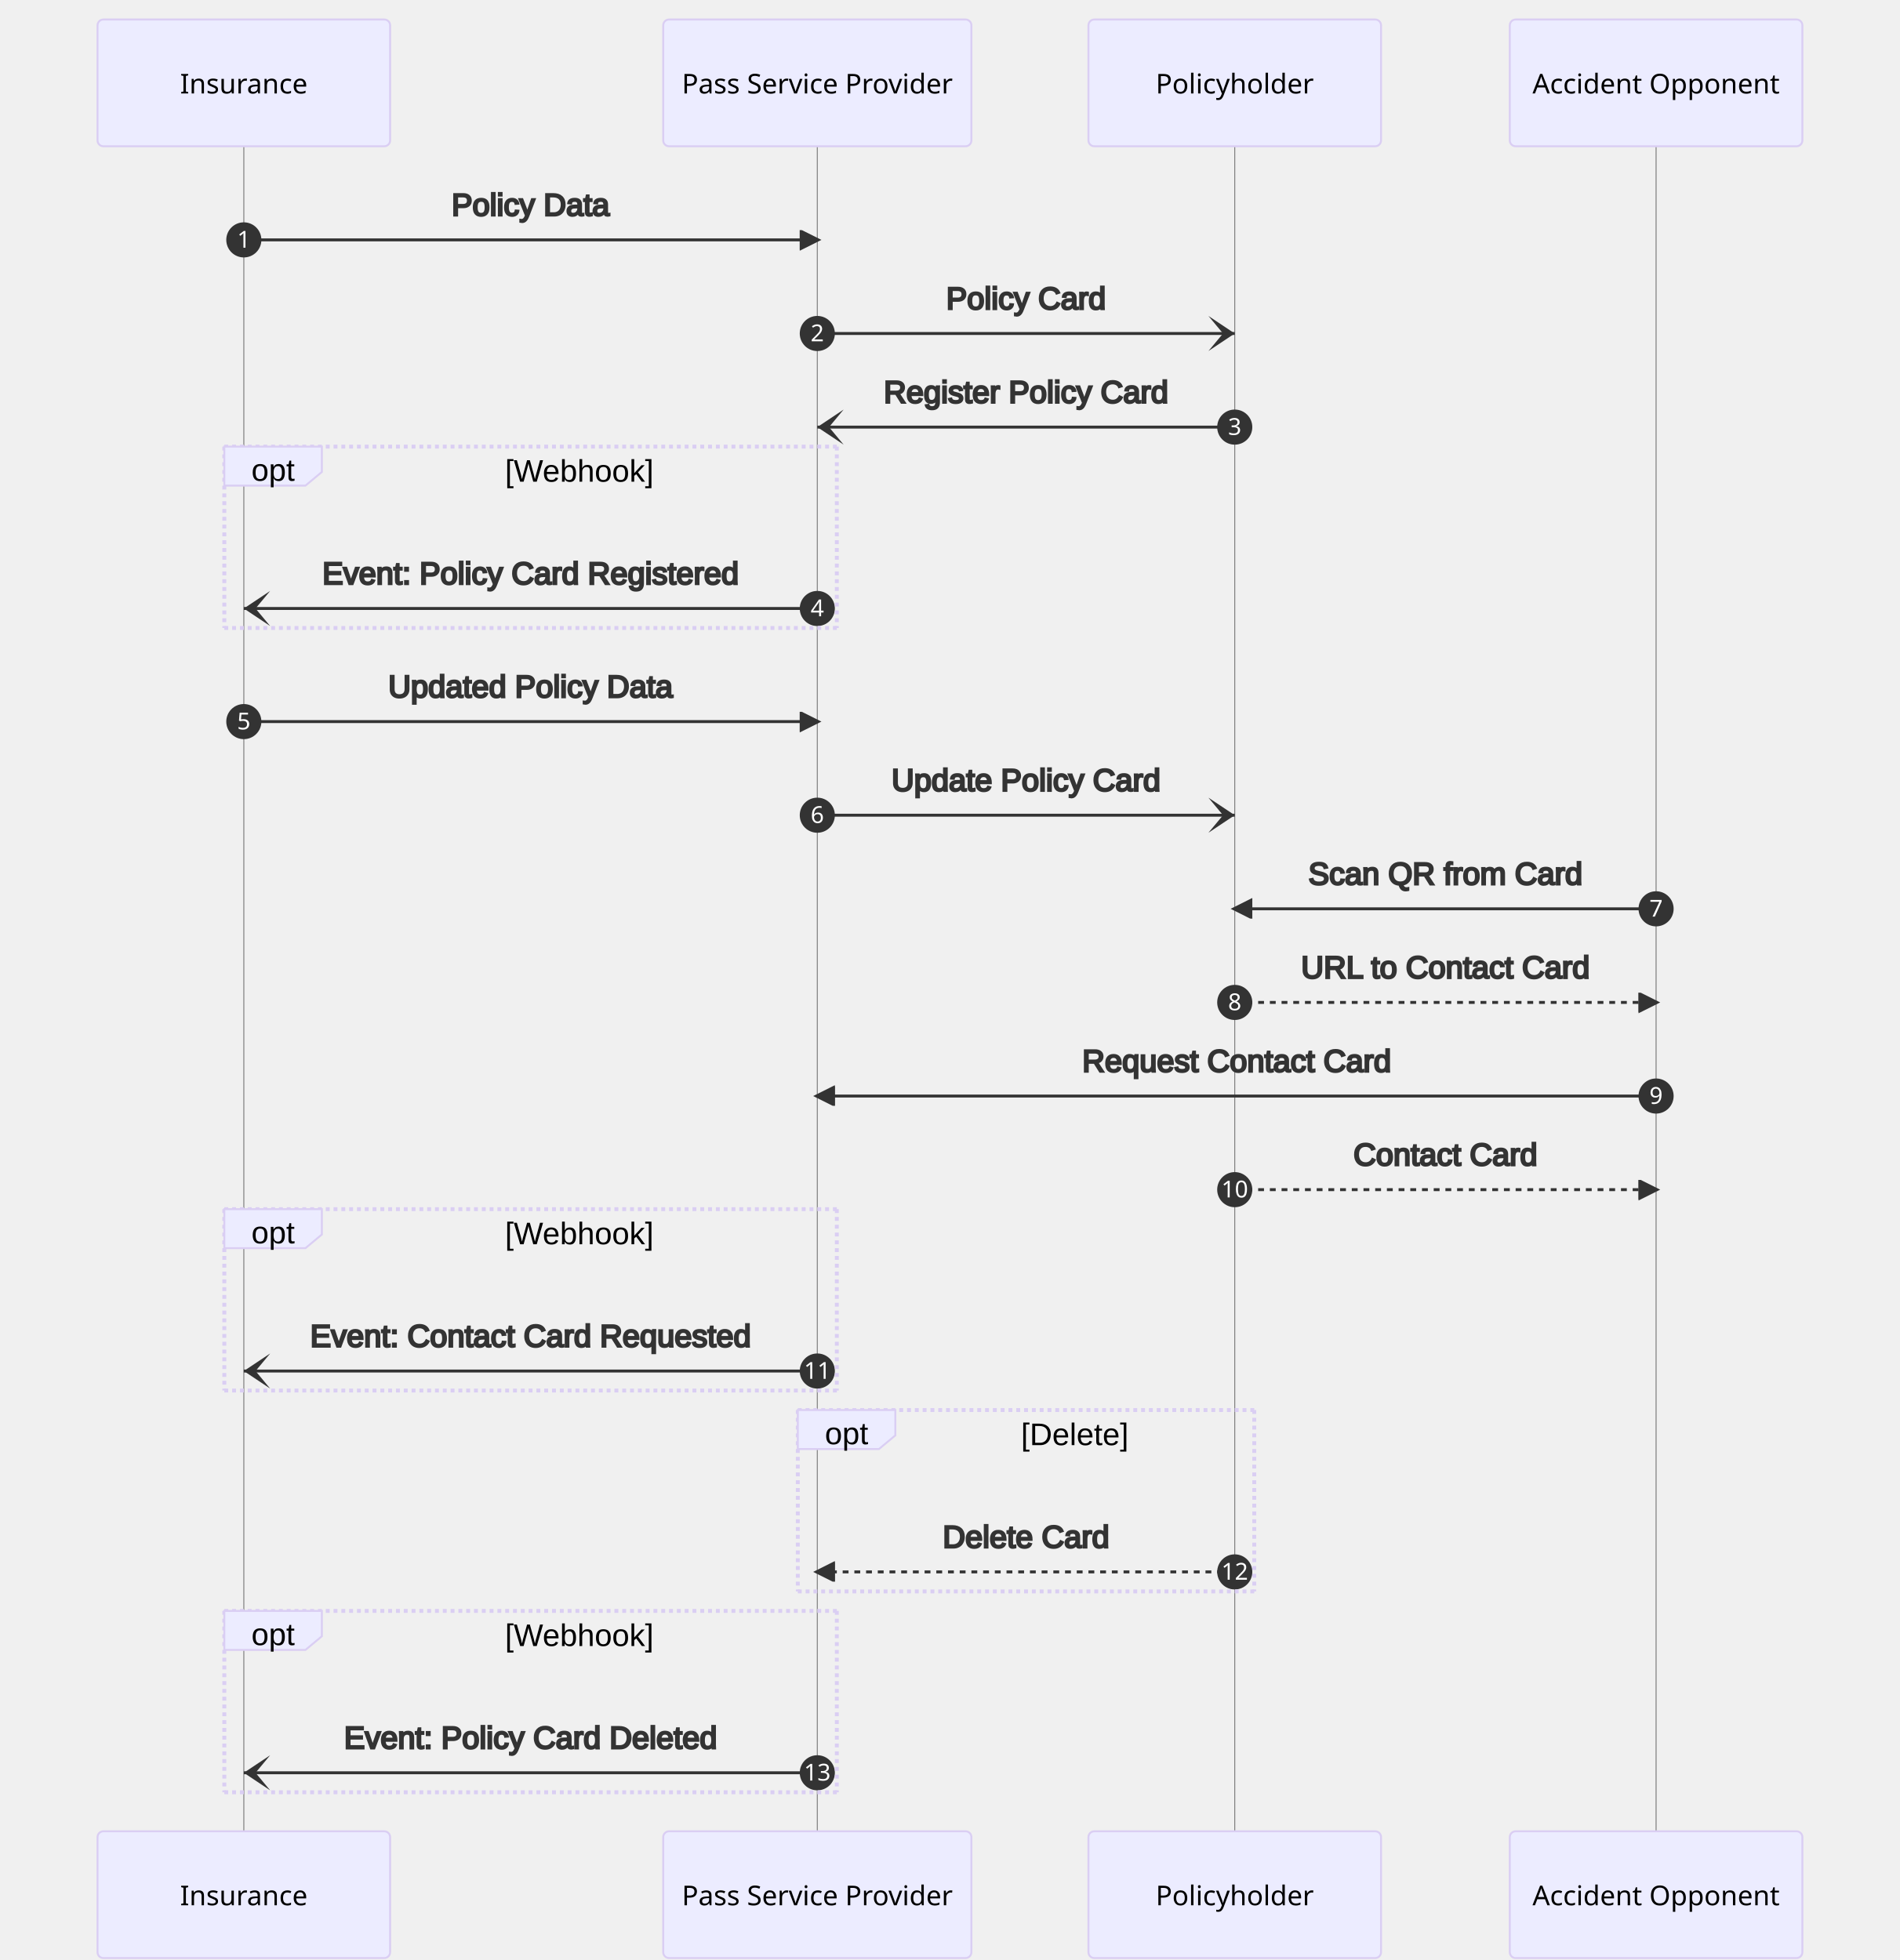
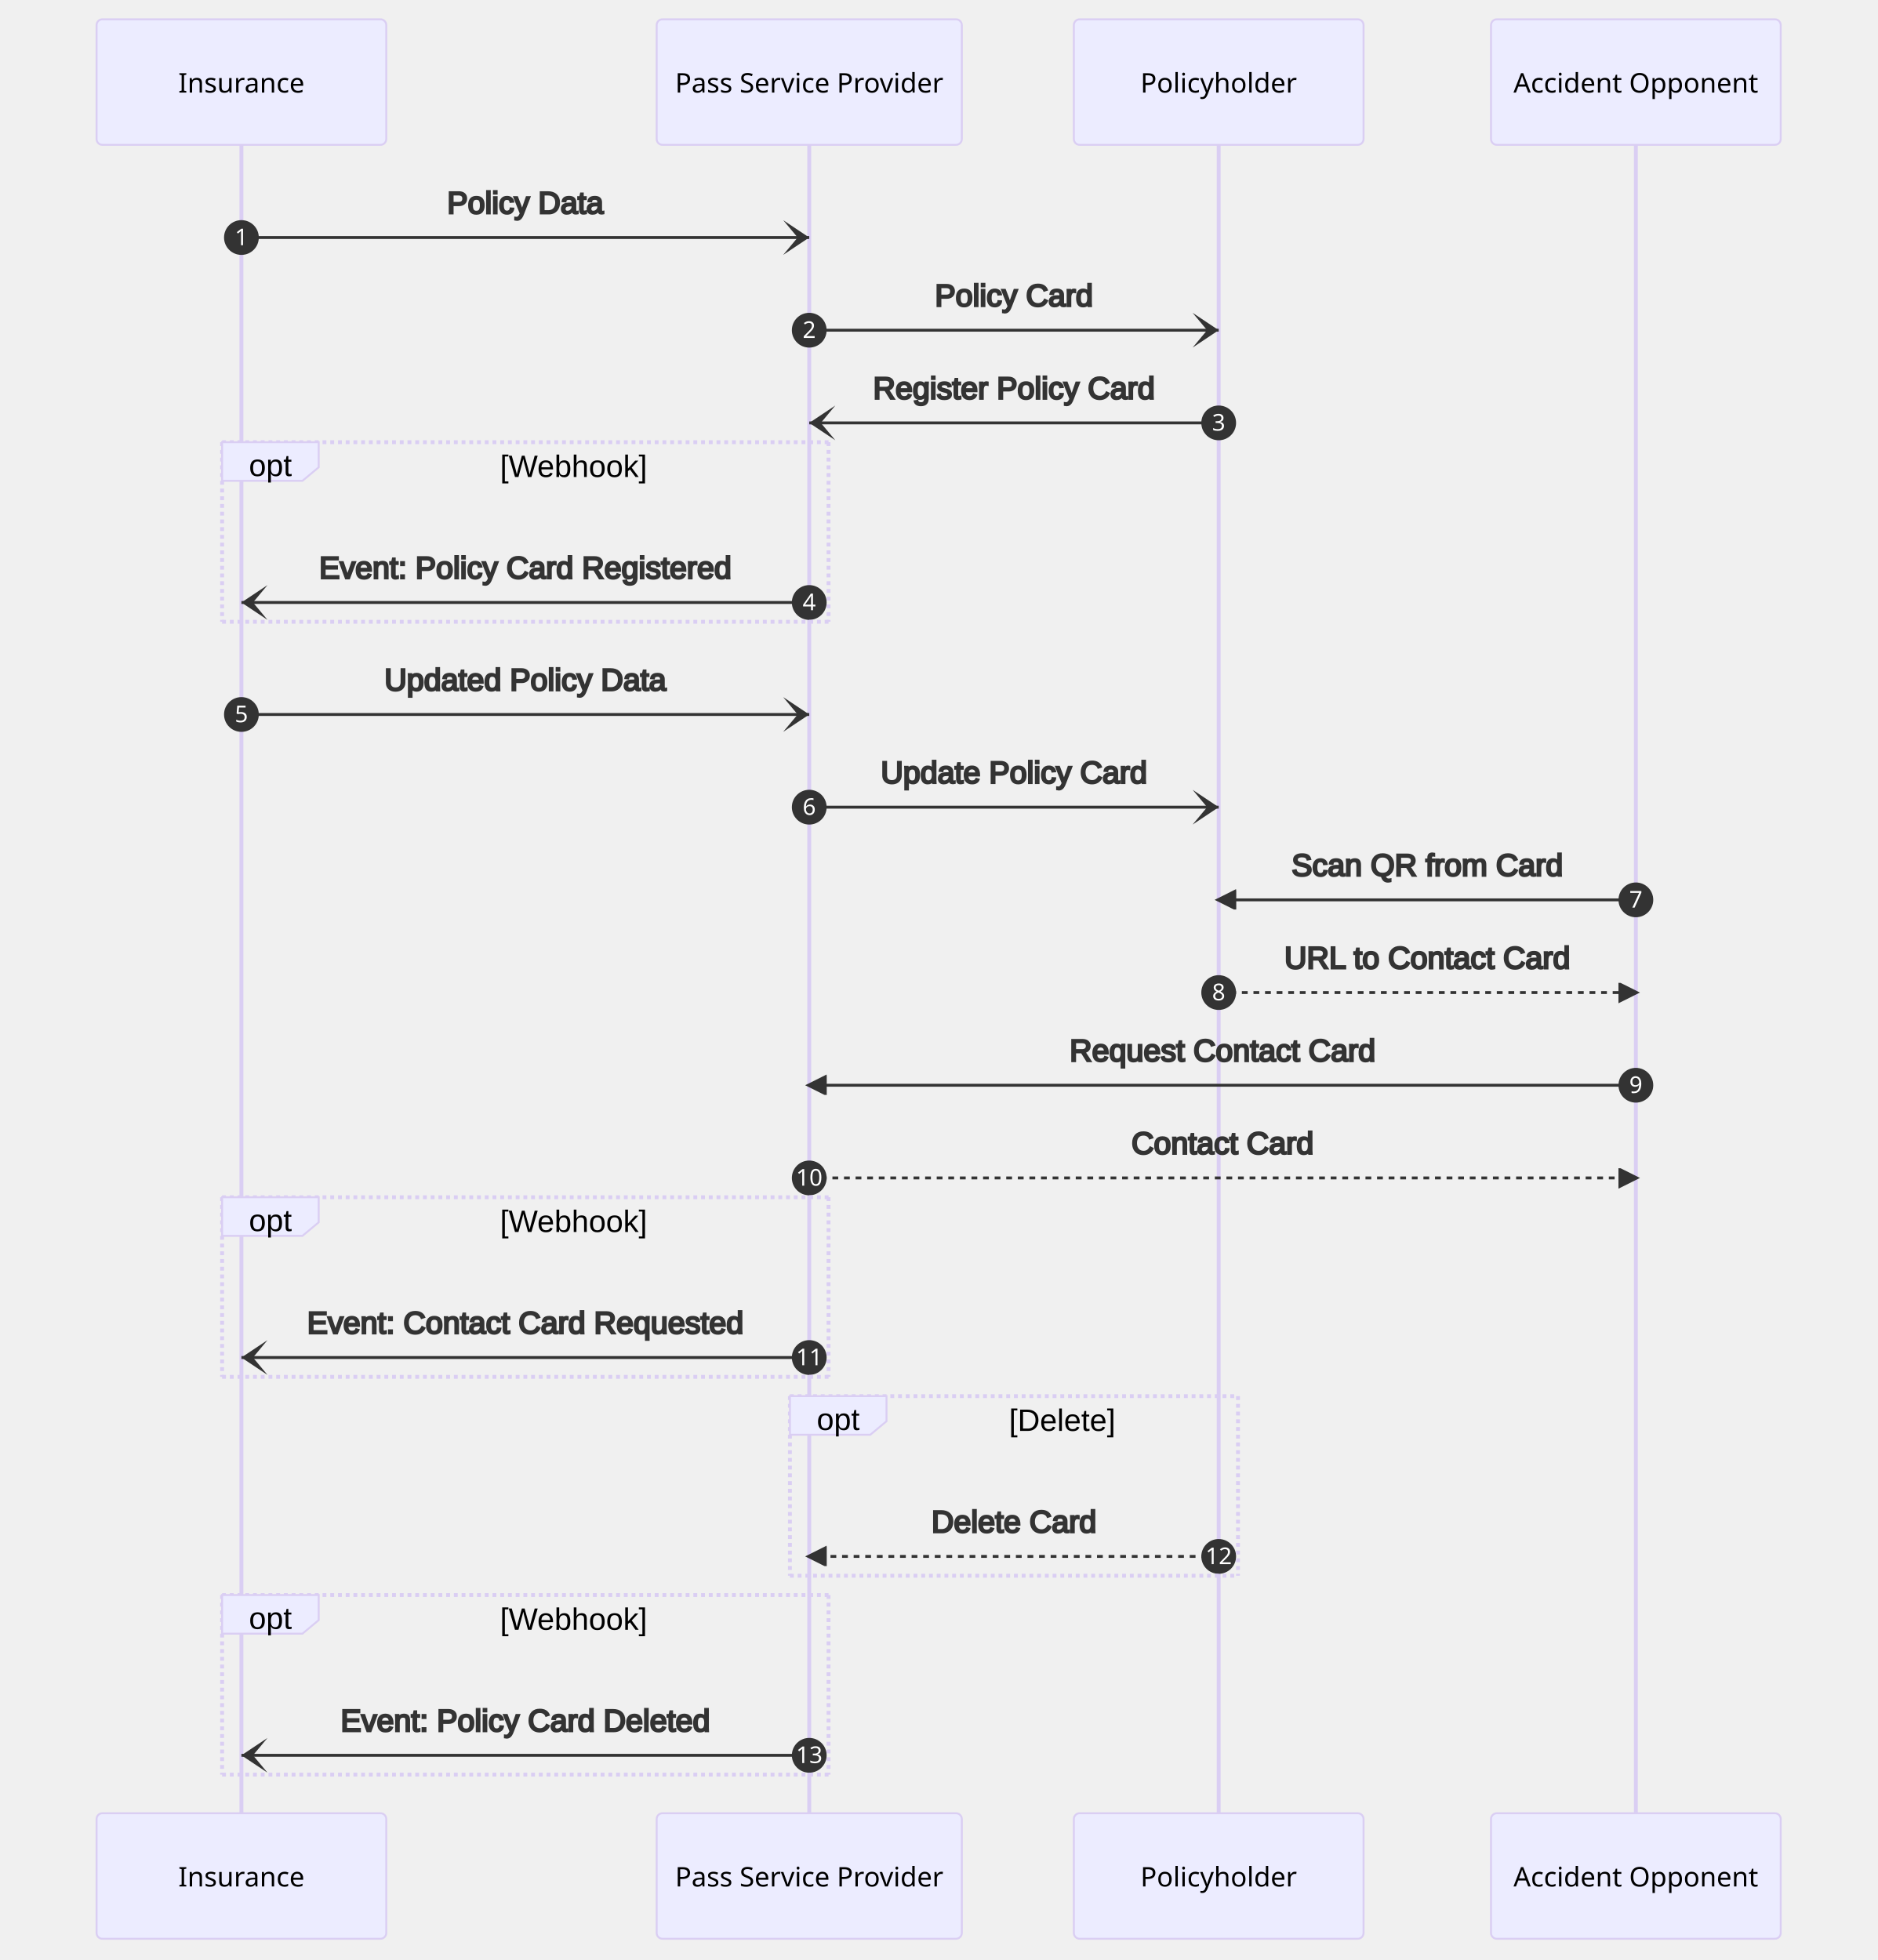
- <svg xmlns="http://www.w3.org/2000/svg" id="mermaid-1642053417620" width="100%" height="1005" style="max-width: 974px;" viewBox="-50 -10 974 1005">
-   <style>#mermaid-1642053417620{font-family:"trebuchet ms",verdana,arial,sans-serif;font-size:16px;fill:#333;}#mermaid-1642053417620 .error-icon{fill:#552222;}#mermaid-1642053417620 .error-text{fill:#552222;stroke:#552222;}#mermaid-1642053417620 .edge-thickness-normal{stroke-width:2px;}#mermaid-1642053417620 .edge-thickness-thick{stroke-width:3.5px;}#mermaid-1642053417620 .edge-pattern-solid{stroke-dasharray:0;}#mermaid-1642053417620 .edge-pattern-dashed{stroke-dasharray:3;}#mermaid-1642053417620 .edge-pattern-dotted{stroke-dasharray:2;}#mermaid-1642053417620 .marker{fill:#333333;stroke:#333333;}#mermaid-1642053417620 .marker.cross{stroke:#333333;}#mermaid-1642053417620 svg{font-family:"trebuchet ms",verdana,arial,sans-serif;font-size:16px;}#mermaid-1642053417620 .actor{stroke:hsl(259.626,59.777%,87.902%);fill:#ECECFF;}#mermaid-1642053417620 text.actor &gt; tspan{fill:black;stroke:none;}#mermaid-1642053417620 .actor-line{stroke:grey;}#mermaid-1642053417620 .messageLine0{stroke-width:1.5;stroke-dasharray:none;stroke:#333;}#mermaid-1642053417620 .messageLine1{stroke-width:1.5;stroke-dasharray:2,2;stroke:#333;}#mermaid-1642053417620 #arrowhead path{fill:#333;stroke:#333;}#mermaid-1642053417620 .sequenceNumber{fill:white;}#mermaid-1642053417620 #sequencenumber{fill:#333;}#mermaid-1642053417620 #crosshead path{fill:#333;stroke:#333;}#mermaid-1642053417620 .messageText{fill:#333;stroke:#333;}#mermaid-1642053417620 .labelBox{stroke:hsl(259.626,59.777%,87.902%);fill:#ECECFF;}#mermaid-1642053417620 .labelText,#mermaid-1642053417620 .labelText &gt; tspan{fill:black;stroke:none;}#mermaid-1642053417620 .loopText,#mermaid-1642053417620 .loopText &gt; tspan{fill:black;stroke:none;}#mermaid-1642053417620 .loopLine{stroke-width:2px;stroke-dasharray:2,2;stroke:hsl(259.626,59.777%,87.902%);fill:hsl(259.626,59.777%,87.902%);}#mermaid-1642053417620 .note{stroke:#aaaa33;fill:#fff5ad;}#mermaid-1642053417620 .noteText,#mermaid-1642053417620 .noteText &gt; tspan{fill:black;stroke:none;}#mermaid-1642053417620 .activation0{fill:#f4f4f4;stroke:#666;}#mermaid-1642053417620 .activation1{fill:#f4f4f4;stroke:#666;}#mermaid-1642053417620 .activation2{fill:#f4f4f4;stroke:#666;}#mermaid-1642053417620:root{--mermaid-font-family:"trebuchet ms",verdana,arial,sans-serif;}</style>
+ <svg xmlns="http://www.w3.org/2000/svg" id="mermaid-1643273275189" width="100%" height="1015" style="max-width: 972px; background-color: white;" viewBox="-50 -10 972 1015">
+   <style>#mermaid-1643273275189 {font-family:"trebuchet ms",verdana,arial,sans-serif;font-size:16px;fill:#333;}#mermaid-1643273275189 .error-icon{fill:#552222;}#mermaid-1643273275189 .error-text{fill:#552222;stroke:#552222;}#mermaid-1643273275189 .edge-thickness-normal{stroke-width:2px;}#mermaid-1643273275189 .edge-thickness-thick{stroke-width:3.5px;}#mermaid-1643273275189 .edge-pattern-solid{stroke-dasharray:0;}#mermaid-1643273275189 .edge-pattern-dashed{stroke-dasharray:3;}#mermaid-1643273275189 .edge-pattern-dotted{stroke-dasharray:2;}#mermaid-1643273275189 .marker{fill:#333333;stroke:#333333;}#mermaid-1643273275189 .marker.cross{stroke:#333333;}#mermaid-1643273275189 svg{font-family:"trebuchet ms",verdana,arial,sans-serif;font-size:16px;}#mermaid-1643273275189 .actor{stroke:hsl(259.626, 59.777%, 87.902%);fill:#ECECFF;}#mermaid-1643273275189 text.actor&gt;tspan{fill:black;stroke:none;}#mermaid-1643273275189 .actor-line{stroke:grey;}#mermaid-1643273275189 .messageLine0{stroke-width:1.5;stroke-dasharray:none;stroke:#333;}#mermaid-1643273275189 .messageLine1{stroke-width:1.5;stroke-dasharray:2,2;stroke:#333;}#mermaid-1643273275189 #arrowhead path{fill:#333;stroke:#333;}#mermaid-1643273275189 .sequenceNumber{fill:white;}#mermaid-1643273275189 #sequencenumber{fill:#333;}#mermaid-1643273275189 #crosshead path{fill:#333;stroke:#333;}#mermaid-1643273275189 .messageText{fill:#333;stroke:#333;}#mermaid-1643273275189 .labelBox{stroke:hsl(259.626, 59.777%, 87.902%);fill:#ECECFF;}#mermaid-1643273275189 .labelText,#mermaid-1643273275189 .labelText&gt;tspan{fill:black;stroke:none;}#mermaid-1643273275189 .loopText,#mermaid-1643273275189 .loopText&gt;tspan{fill:black;stroke:none;}#mermaid-1643273275189 .loopLine{stroke-width:2px;stroke-dasharray:2,2;stroke:hsl(259.626, 59.777%, 87.902%);fill:hsl(259.626, 59.777%, 87.902%);}#mermaid-1643273275189 .note{stroke:#aaaa33;fill:#fff5ad;}#mermaid-1643273275189 .noteText,#mermaid-1643273275189 .noteText&gt;tspan{fill:black;stroke:none;}#mermaid-1643273275189 .activation0{fill:#f4f4f4;stroke:#666;}#mermaid-1643273275189 .activation1{fill:#f4f4f4;stroke:#666;}#mermaid-1643273275189 .activation2{fill:#f4f4f4;stroke:#666;}#mermaid-1643273275189 .actorPopupMenu{position:absolute;}#mermaid-1643273275189 .actorPopupMenuPanel{position:absolute;fill:#ECECFF;box-shadow:0px 8px 16px 0px rgba(0,0,0,0.2);filter:drop-shadow(3px 5px 2px rgb(0 0 0 / 0.4));}#mermaid-1643273275189 .actor-man line{stroke:hsl(259.626, 59.777%, 87.902%);fill:#ECECFF;}#mermaid-1643273275189 .actor-man circle,#mermaid-1643273275189 line{stroke:hsl(259.626, 59.777%, 87.902%);fill:#ECECFF;stroke-width:2px;}#mermaid-1643273275189 :root{--mermaid-font-family:"trebuchet ms",verdana,arial,sans-serif;}</style>
  <g />
+   <defs>
+     <symbol id="computer" width="24" height="24">
+       <path transform="scale(.5)" d="M2 2v13h20v-13h-20zm18 11h-16v-9h16v9zm-10.228 6l.466-1h3.524l.467 1h-4.457zm14.228 3h-24l2-6h2.104l-1.33 4h18.45l-1.297-4h2.073l2 6zm-5-10h-14v-7h14v7z" />
+     </symbol>
+   </defs>
+   <defs>
+     <symbol id="database" fill-rule="evenodd" clip-rule="evenodd">
+       <path transform="scale(.5)" d="M12.258.001l.256.004.255.005.253.008.251.01.249.012.247.015.246.016.242.019.241.02.239.023.236.024.233.027.231.028.229.031.225.032.223.034.22.036.217.038.214.04.211.041.208.043.205.045.201.046.198.048.194.05.191.051.187.053.183.054.18.056.175.057.172.059.168.06.163.061.16.063.155.064.15.066.074.033.073.033.071.034.07.034.069.035.068.035.067.035.066.035.064.036.064.036.062.036.06.036.06.037.058.037.058.037.055.038.055.038.053.038.052.038.051.039.05.039.048.039.047.039.045.04.044.04.043.04.041.04.04.041.039.041.037.041.036.041.034.041.033.042.032.042.03.042.029.042.027.042.026.043.024.043.023.043.021.043.02.043.018.044.017.043.015.044.013.044.012.044.011.045.009.044.007.045.006.045.004.045.002.045.001.045v17l-.001.045-.002.045-.004.045-.006.045-.007.045-.009.044-.011.045-.012.044-.013.044-.015.044-.017.043-.018.044-.02.043-.021.043-.023.043-.024.043-.026.043-.027.042-.029.042-.03.042-.032.042-.033.042-.034.041-.036.041-.037.041-.039.041-.04.041-.041.04-.043.04-.044.04-.045.04-.047.039-.048.039-.05.039-.051.039-.052.038-.053.038-.055.038-.055.038-.058.037-.058.037-.06.037-.06.036-.062.036-.064.036-.064.036-.066.035-.067.035-.068.035-.069.035-.07.034-.071.034-.073.033-.074.033-.15.066-.155.064-.16.063-.163.061-.168.06-.172.059-.175.057-.18.056-.183.054-.187.053-.191.051-.194.05-.198.048-.201.046-.205.045-.208.043-.211.041-.214.04-.217.038-.22.036-.223.034-.225.032-.229.031-.231.028-.233.027-.236.024-.239.023-.241.02-.242.019-.246.016-.247.015-.249.012-.251.01-.253.008-.255.005-.256.004-.258.001-.258-.001-.256-.004-.255-.005-.253-.008-.251-.01-.249-.012-.247-.015-.245-.016-.243-.019-.241-.02-.238-.023-.236-.024-.234-.027-.231-.028-.228-.031-.226-.032-.223-.034-.22-.036-.217-.038-.214-.04-.211-.041-.208-.043-.204-.045-.201-.046-.198-.048-.195-.05-.19-.051-.187-.053-.184-.054-.179-.056-.176-.057-.172-.059-.167-.06-.164-.061-.159-.063-.155-.064-.151-.066-.074-.033-.072-.033-.072-.034-.07-.034-.069-.035-.068-.035-.067-.035-.066-.035-.064-.036-.063-.036-.062-.036-.061-.036-.06-.037-.058-.037-.057-.037-.056-.038-.055-.038-.053-.038-.052-.038-.051-.039-.049-.039-.049-.039-.046-.039-.046-.04-.044-.04-.043-.04-.041-.04-.04-.041-.039-.041-.037-.041-.036-.041-.034-.041-.033-.042-.032-.042-.03-.042-.029-.042-.027-.042-.026-.043-.024-.043-.023-.043-.021-.043-.02-.043-.018-.044-.017-.043-.015-.044-.013-.044-.012-.044-.011-.045-.009-.044-.007-.045-.006-.045-.004-.045-.002-.045-.001-.045v-17l.001-.045.002-.045.004-.045.006-.045.007-.045.009-.044.011-.045.012-.044.013-.044.015-.044.017-.043.018-.044.02-.043.021-.043.023-.043.024-.043.026-.043.027-.042.029-.042.03-.042.032-.042.033-.042.034-.041.036-.041.037-.041.039-.041.04-.041.041-.04.043-.04.044-.04.046-.04.046-.039.049-.039.049-.039.051-.039.052-.038.053-.038.055-.038.056-.038.057-.037.058-.037.06-.037.061-.036.062-.036.063-.036.064-.036.066-.035.067-.035.068-.035.069-.035.07-.034.072-.034.072-.033.074-.033.151-.066.155-.064.159-.063.164-.061.167-.06.172-.059.176-.057.179-.056.184-.054.187-.053.19-.051.195-.05.198-.048.201-.046.204-.045.208-.043.211-.041.214-.04.217-.038.22-.036.223-.034.226-.032.228-.031.231-.028.234-.027.236-.024.238-.023.241-.02.243-.019.245-.016.247-.015.249-.012.251-.01.253-.008.255-.005.256-.004.258-.001.258.001zm-9.258 20.499v.01l.001.021.003.021.004.022.005.021.006.022.007.022.009.023.01.022.011.023.012.023.013.023.015.023.016.024.017.023.018.024.019.024.021.024.022.025.023.024.024.025.052.049.056.05.061.051.066.051.07.051.075.051.079.052.084.052.088.052.092.052.097.052.102.051.105.052.11.052.114.051.119.051.123.051.127.05.131.05.135.05.139.048.144.049.147.047.152.047.155.047.16.045.163.045.167.043.171.043.176.041.178.041.183.039.187.039.19.037.194.035.197.035.202.033.204.031.209.03.212.029.216.027.219.025.222.024.226.021.23.02.233.018.236.016.24.015.243.012.246.01.249.008.253.005.256.004.259.001.26-.001.257-.004.254-.005.25-.008.247-.011.244-.012.241-.014.237-.016.233-.018.231-.021.226-.021.224-.024.22-.026.216-.027.212-.028.21-.031.205-.031.202-.034.198-.034.194-.036.191-.037.187-.039.183-.04.179-.04.175-.042.172-.043.168-.044.163-.045.16-.046.155-.046.152-.047.148-.048.143-.049.139-.049.136-.05.131-.05.126-.05.123-.051.118-.052.114-.051.11-.052.106-.052.101-.052.096-.052.092-.052.088-.053.083-.051.079-.052.074-.052.07-.051.065-.051.06-.051.056-.05.051-.05.023-.024.023-.025.021-.024.02-.024.019-.024.018-.024.017-.024.015-.023.014-.024.013-.023.012-.023.01-.023.01-.022.008-.022.006-.022.006-.022.004-.022.004-.021.001-.021.001-.021v-4.127l-.077.055-.08.053-.083.054-.085.053-.087.052-.09.052-.093.051-.095.05-.097.05-.1.049-.102.049-.105.048-.106.047-.109.047-.111.046-.114.045-.115.045-.118.044-.12.043-.122.042-.124.042-.126.041-.128.04-.13.04-.132.038-.134.038-.135.037-.138.037-.139.035-.142.035-.143.034-.144.033-.147.032-.148.031-.15.03-.151.03-.153.029-.154.027-.156.027-.158.026-.159.025-.161.024-.162.023-.163.022-.165.021-.166.02-.167.019-.169.018-.169.017-.171.016-.173.015-.173.014-.175.013-.175.012-.177.011-.178.01-.179.008-.179.008-.181.006-.182.005-.182.004-.184.003-.184.002h-.37l-.184-.002-.184-.003-.182-.004-.182-.005-.181-.006-.179-.008-.179-.008-.178-.01-.176-.011-.176-.012-.175-.013-.173-.014-.172-.015-.171-.016-.17-.017-.169-.018-.167-.019-.166-.02-.165-.021-.163-.022-.162-.023-.161-.024-.159-.025-.157-.026-.156-.027-.155-.027-.153-.029-.151-.03-.15-.03-.148-.031-.146-.032-.145-.033-.143-.034-.141-.035-.14-.035-.137-.037-.136-.037-.134-.038-.132-.038-.13-.04-.128-.04-.126-.041-.124-.042-.122-.042-.12-.044-.117-.043-.116-.045-.113-.045-.112-.046-.109-.047-.106-.047-.105-.048-.102-.049-.1-.049-.097-.05-.095-.05-.093-.052-.09-.051-.087-.052-.085-.053-.083-.054-.08-.054-.077-.054v4.127zm0-5.654v.011l.001.021.003.021.004.021.005.022.006.022.007.022.009.022.01.022.011.023.012.023.013.023.015.024.016.023.017.024.018.024.019.024.021.024.022.024.023.025.024.024.052.05.056.05.061.05.066.051.07.051.075.052.079.051.084.052.088.052.092.052.097.052.102.052.105.052.11.051.114.051.119.052.123.05.127.051.131.05.135.049.139.049.144.048.147.048.152.047.155.046.16.045.163.045.167.044.171.042.176.042.178.04.183.04.187.038.19.037.194.036.197.034.202.033.204.032.209.03.212.028.216.027.219.025.222.024.226.022.23.02.233.018.236.016.24.014.243.012.246.01.249.008.253.006.256.003.259.001.26-.001.257-.003.254-.006.25-.008.247-.01.244-.012.241-.015.237-.016.233-.018.231-.02.226-.022.224-.024.22-.025.216-.027.212-.029.21-.03.205-.032.202-.033.198-.035.194-.036.191-.037.187-.039.183-.039.179-.041.175-.042.172-.043.168-.044.163-.045.16-.045.155-.047.152-.047.148-.048.143-.048.139-.05.136-.049.131-.05.126-.051.123-.051.118-.051.114-.052.11-.052.106-.052.101-.052.096-.052.092-.052.088-.052.083-.052.079-.052.074-.051.07-.052.065-.051.06-.05.056-.051.051-.049.023-.025.023-.024.021-.025.02-.024.019-.024.018-.024.017-.024.015-.023.014-.023.013-.024.012-.022.01-.023.01-.023.008-.022.006-.022.006-.022.004-.021.004-.022.001-.021.001-.021v-4.139l-.077.054-.08.054-.083.054-.085.052-.087.053-.09.051-.093.051-.095.051-.097.05-.1.049-.102.049-.105.048-.106.047-.109.047-.111.046-.114.045-.115.044-.118.044-.12.044-.122.042-.124.042-.126.041-.128.04-.13.039-.132.039-.134.038-.135.037-.138.036-.139.036-.142.035-.143.033-.144.033-.147.033-.148.031-.15.03-.151.03-.153.028-.154.028-.156.027-.158.026-.159.025-.161.024-.162.023-.163.022-.165.021-.166.02-.167.019-.169.018-.169.017-.171.016-.173.015-.173.014-.175.013-.175.012-.177.011-.178.009-.179.009-.179.007-.181.007-.182.005-.182.004-.184.003-.184.002h-.37l-.184-.002-.184-.003-.182-.004-.182-.005-.181-.007-.179-.007-.179-.009-.178-.009-.176-.011-.176-.012-.175-.013-.173-.014-.172-.015-.171-.016-.17-.017-.169-.018-.167-.019-.166-.02-.165-.021-.163-.022-.162-.023-.161-.024-.159-.025-.157-.026-.156-.027-.155-.028-.153-.028-.151-.03-.15-.03-.148-.031-.146-.033-.145-.033-.143-.033-.141-.035-.14-.036-.137-.036-.136-.037-.134-.038-.132-.039-.13-.039-.128-.04-.126-.041-.124-.042-.122-.043-.12-.043-.117-.044-.116-.044-.113-.046-.112-.046-.109-.046-.106-.047-.105-.048-.102-.049-.1-.049-.097-.05-.095-.051-.093-.051-.09-.051-.087-.053-.085-.052-.083-.054-.08-.054-.077-.054v4.139zm0-5.666v.011l.001.02.003.022.004.021.005.022.006.021.007.022.009.023.01.022.011.023.012.023.013.023.015.023.016.024.017.024.018.023.019.024.021.025.022.024.023.024.024.025.052.05.056.05.061.05.066.051.07.051.075.052.079.051.084.052.088.052.092.052.097.052.102.052.105.051.11.052.114.051.119.051.123.051.127.05.131.05.135.05.139.049.144.048.147.048.152.047.155.046.16.045.163.045.167.043.171.043.176.042.178.04.183.04.187.038.19.037.194.036.197.034.202.033.204.032.209.03.212.028.216.027.219.025.222.024.226.021.23.02.233.018.236.017.24.014.243.012.246.01.249.008.253.006.256.003.259.001.26-.001.257-.003.254-.006.25-.008.247-.01.244-.013.241-.014.237-.016.233-.018.231-.02.226-.022.224-.024.22-.025.216-.027.212-.029.21-.03.205-.032.202-.033.198-.035.194-.036.191-.037.187-.039.183-.039.179-.041.175-.042.172-.043.168-.044.163-.045.16-.045.155-.047.152-.047.148-.048.143-.049.139-.049.136-.049.131-.051.126-.05.123-.051.118-.052.114-.051.11-.052.106-.052.101-.052.096-.052.092-.052.088-.052.083-.052.079-.052.074-.052.07-.051.065-.051.06-.051.056-.05.051-.049.023-.025.023-.025.021-.024.02-.024.019-.024.018-.024.017-.024.015-.023.014-.024.013-.023.012-.023.01-.022.01-.023.008-.022.006-.022.006-.022.004-.022.004-.021.001-.021.001-.021v-4.153l-.077.054-.08.054-.083.053-.085.053-.087.053-.09.051-.093.051-.095.051-.097.05-.1.049-.102.048-.105.048-.106.048-.109.046-.111.046-.114.046-.115.044-.118.044-.12.043-.122.043-.124.042-.126.041-.128.04-.13.039-.132.039-.134.038-.135.037-.138.036-.139.036-.142.034-.143.034-.144.033-.147.032-.148.032-.15.03-.151.03-.153.028-.154.028-.156.027-.158.026-.159.024-.161.024-.162.023-.163.023-.165.021-.166.02-.167.019-.169.018-.169.017-.171.016-.173.015-.173.014-.175.013-.175.012-.177.01-.178.01-.179.009-.179.007-.181.006-.182.006-.182.004-.184.003-.184.001-.185.001-.185-.001-.184-.001-.184-.003-.182-.004-.182-.006-.181-.006-.179-.007-.179-.009-.178-.01-.176-.01-.176-.012-.175-.013-.173-.014-.172-.015-.171-.016-.17-.017-.169-.018-.167-.019-.166-.02-.165-.021-.163-.023-.162-.023-.161-.024-.159-.024-.157-.026-.156-.027-.155-.028-.153-.028-.151-.03-.15-.03-.148-.032-.146-.032-.145-.033-.143-.034-.141-.034-.14-.036-.137-.036-.136-.037-.134-.038-.132-.039-.13-.039-.128-.041-.126-.041-.124-.041-.122-.043-.12-.043-.117-.044-.116-.044-.113-.046-.112-.046-.109-.046-.106-.048-.105-.048-.102-.048-.1-.05-.097-.049-.095-.051-.093-.051-.09-.052-.087-.052-.085-.053-.083-.053-.08-.054-.077-.054v4.153zm8.74-8.179l-.257.004-.254.005-.25.008-.247.011-.244.012-.241.014-.237.016-.233.018-.231.021-.226.022-.224.023-.22.026-.216.027-.212.028-.21.031-.205.032-.202.033-.198.034-.194.036-.191.038-.187.038-.183.04-.179.041-.175.042-.172.043-.168.043-.163.045-.16.046-.155.046-.152.048-.148.048-.143.048-.139.049-.136.05-.131.05-.126.051-.123.051-.118.051-.114.052-.11.052-.106.052-.101.052-.096.052-.092.052-.088.052-.083.052-.079.052-.074.051-.07.052-.065.051-.06.05-.056.05-.051.05-.023.025-.023.024-.021.024-.02.025-.019.024-.018.024-.017.023-.015.024-.014.023-.013.023-.012.023-.01.023-.01.022-.008.022-.006.023-.006.021-.004.022-.004.021-.001.021-.001.021.001.021.001.021.004.021.004.022.006.021.006.023.008.022.01.022.01.023.012.023.013.023.014.023.015.024.017.023.018.024.019.024.02.025.021.024.023.024.023.025.051.05.056.05.06.05.065.051.07.052.074.051.079.052.083.052.088.052.092.052.096.052.101.052.106.052.11.052.114.052.118.051.123.051.126.051.131.05.136.05.139.049.143.048.148.048.152.048.155.046.16.046.163.045.168.043.172.043.175.042.179.041.183.04.187.038.191.038.194.036.198.034.202.033.205.032.21.031.212.028.216.027.22.026.224.023.226.022.231.021.233.018.237.016.241.014.244.012.247.011.25.008.254.005.257.004.26.001.26-.001.257-.004.254-.005.25-.008.247-.011.244-.012.241-.014.237-.016.233-.018.231-.021.226-.022.224-.023.22-.026.216-.027.212-.028.21-.031.205-.032.202-.033.198-.034.194-.036.191-.038.187-.038.183-.04.179-.041.175-.042.172-.043.168-.043.163-.045.16-.046.155-.046.152-.048.148-.048.143-.048.139-.049.136-.05.131-.05.126-.051.123-.051.118-.051.114-.052.11-.052.106-.052.101-.052.096-.052.092-.052.088-.052.083-.052.079-.052.074-.051.07-.052.065-.051.06-.05.056-.05.051-.05.023-.025.023-.024.021-.024.02-.025.019-.024.018-.024.017-.023.015-.024.014-.023.013-.023.012-.023.01-.023.01-.022.008-.022.006-.023.006-.021.004-.022.004-.021.001-.021.001-.021-.001-.021-.001-.021-.004-.021-.004-.022-.006-.021-.006-.023-.008-.022-.01-.022-.01-.023-.012-.023-.013-.023-.014-.023-.015-.024-.017-.023-.018-.024-.019-.024-.02-.025-.021-.024-.023-.024-.023-.025-.051-.05-.056-.05-.06-.05-.065-.051-.07-.052-.074-.051-.079-.052-.083-.052-.088-.052-.092-.052-.096-.052-.101-.052-.106-.052-.11-.052-.114-.052-.118-.051-.123-.051-.126-.051-.131-.05-.136-.05-.139-.049-.143-.048-.148-.048-.152-.048-.155-.046-.16-.046-.163-.045-.168-.043-.172-.043-.175-.042-.179-.041-.183-.04-.187-.038-.191-.038-.194-.036-.198-.034-.202-.033-.205-.032-.21-.031-.212-.028-.216-.027-.22-.026-.224-.023-.226-.022-.231-.021-.233-.018-.237-.016-.241-.014-.244-.012-.247-.011-.25-.008-.254-.005-.257-.004-.26-.001-.26.001z" />
+     </symbol>
+   </defs>
+   <defs>
+     <symbol id="clock" width="24" height="24">
+       <path transform="scale(.5)" d="M12 2c5.514 0 10 4.486 10 10s-4.486 10-10 10-10-4.486-10-10 4.486-10 10-10zm0-2c-6.627 0-12 5.373-12 12s5.373 12 12 12 12-5.373 12-12-5.373-12-12-12zm5.848 12.459c.202.038.202.333.001.372-1.907.361-6.045 1.111-6.547 1.111-.719 0-1.301-.582-1.301-1.301 0-.512.77-5.447 1.125-7.445.034-.192.312-.181.343.014l.985 6.238 5.394 1.011z" />
+     </symbol>
+   </defs>
  <g>
-     <line id="actor0" x1="75" y1="5" x2="75" y2="994" class="actor-line" stroke-width="0.5px" stroke="#999" />
-     <rect x="0" y="0" fill="#eaeaea" stroke="#666" width="150" height="65" rx="3" ry="3" class="actor" />
-     <text x="75" y="32.5" dominant-baseline="central" alignment-baseline="central" class="actor" style="text-anchor: middle; font-size: 14px; font-weight: 400; font-family: Open-Sans, sans-serif;">
-       <tspan x="75" dy="0">Insurance</tspan>
-     </text>
+     <line id="actor0" x1="75" y1="5" x2="75" y2="949" class="200" stroke-width="0.5px" stroke="#999" />
+     <g id="root-0">
+       <rect x="0" y="0" fill="#eaeaea" stroke="#666" width="150" height="65" rx="3" ry="3" class="actor" />
+       <text x="75" y="32.5" dominant-baseline="central" alignment-baseline="central" class="actor" style="text-anchor: middle; font-size: 14px; font-weight: 400; font-family: Open-Sans, &quot;sans-serif&quot;;">
+         <tspan x="75" dy="0">Insurance</tspan>
+       </text>
+     </g>
  </g>
  <g>
-     <line id="actor1" x1="369" y1="5" x2="369" y2="994" class="actor-line" stroke-width="0.5px" stroke="#999" />
-     <rect x="290" y="0" fill="#eaeaea" stroke="#666" width="158" height="65" rx="3" ry="3" class="actor" />
-     <text x="369" y="32.5" dominant-baseline="central" alignment-baseline="central" class="actor" style="text-anchor: middle; font-size: 14px; font-weight: 400; font-family: Open-Sans, sans-serif;">
-       <tspan x="369" dy="0">Pass Service Provider</tspan>
-     </text>
+     <line id="actor1" x1="369" y1="5" x2="369" y2="949" class="200" stroke-width="0.5px" stroke="#999" />
+     <g id="root-1">
+       <rect x="290" y="0" fill="#eaeaea" stroke="#666" width="158" height="65" rx="3" ry="3" class="actor" />
+       <text x="369" y="32.5" dominant-baseline="central" alignment-baseline="central" class="actor" style="text-anchor: middle; font-size: 14px; font-weight: 400; font-family: Open-Sans, &quot;sans-serif&quot;;">
+         <tspan x="369" dy="0">Pass Service Provider</tspan>
+       </text>
+     </g>
  </g>
  <g>
-     <line id="actor2" x1="583" y1="5" x2="583" y2="994" class="actor-line" stroke-width="0.5px" stroke="#999" />
-     <rect x="508" y="0" fill="#eaeaea" stroke="#666" width="150" height="65" rx="3" ry="3" class="actor" />
-     <text x="583" y="32.5" dominant-baseline="central" alignment-baseline="central" class="actor" style="text-anchor: middle; font-size: 14px; font-weight: 400; font-family: Open-Sans, sans-serif;">
-       <tspan x="583" dy="0">Policyholder</tspan>
-     </text>
+     <line id="actor2" x1="581" y1="5" x2="581" y2="949" class="200" stroke-width="0.5px" stroke="#999" />
+     <g id="root-2">
+       <rect x="506" y="0" fill="#eaeaea" stroke="#666" width="150" height="65" rx="3" ry="3" class="actor" />
+       <text x="581" y="32.5" dominant-baseline="central" alignment-baseline="central" class="actor" style="text-anchor: middle; font-size: 14px; font-weight: 400; font-family: Open-Sans, &quot;sans-serif&quot;;">
+         <tspan x="581" dy="0">Policyholder</tspan>
+       </text>
+     </g>
  </g>
  <g>
-     <line id="actor3" x1="799" y1="5" x2="799" y2="994" class="actor-line" stroke-width="0.5px" stroke="#999" />
-     <rect x="724" y="0" fill="#eaeaea" stroke="#666" width="150" height="65" rx="3" ry="3" class="actor" />
-     <text x="799" y="32.5" dominant-baseline="central" alignment-baseline="central" class="actor" style="text-anchor: middle; font-size: 14px; font-weight: 400; font-family: Open-Sans, sans-serif;">
-       <tspan x="799" dy="0">Accident Opponent</tspan>
-     </text>
+     <line id="actor3" x1="797" y1="5" x2="797" y2="949" class="200" stroke-width="0.5px" stroke="#999" />
+     <g id="root-3">
+       <rect x="722" y="0" fill="#eaeaea" stroke="#666" width="150" height="65" rx="3" ry="3" class="actor" />
+       <text x="797" y="32.5" dominant-baseline="central" alignment-baseline="central" class="actor" style="text-anchor: middle; font-size: 14px; font-weight: 400; font-family: Open-Sans, &quot;sans-serif&quot;;">
+         <tspan x="797" dy="0">Accident Opponent</tspan>
+       </text>
+     </g>
  </g>
  <defs>
    <marker id="arrowhead" refX="9" refY="5" markerUnits="userSpaceOnUse" markerWidth="12" markerHeight="12" orient="auto">
      <path d="M 0 0 L 10 5 L 0 10 z" />
    </marker>
  </defs>
  <defs>
    <marker id="crosshead" markerWidth="15" markerHeight="8" orient="auto" refX="16" refY="4">
      <path fill="black" stroke="#000000" stroke-width="1px" d="M 9,2 V 6 L16,4 Z" style="stroke-dasharray: 0, 0;" />
      <path fill="none" stroke="#000000" stroke-width="1px" d="M 0,1 L 6,7 M 6,1 L 0,7" style="stroke-dasharray: 0, 0;" />
    </marker>
  </defs>
  <defs>
    <marker id="filled-head" refX="18" refY="7" markerWidth="20" markerHeight="28" orient="auto">
      <path d="M 18,7 L9,13 L14,7 L9,1 Z" />
    </marker>
  </defs>
  <defs>
    <marker id="sequencenumber" refX="15" refY="15" markerWidth="60" markerHeight="40" orient="auto">
      <circle cx="15" cy="15" r="6" />
    </marker>
  </defs>
  <text x="222" y="80" text-anchor="middle" dominant-baseline="middle" alignment-baseline="middle" class="messageText" dy="1em" style="font-family: &quot;trebuchet ms&quot;, verdana, arial, sans-serif; font-size: 16px; font-weight: 400;">Policy Data</text>
-   <line x1="75" y1="113" x2="369" y2="113" class="messageLine0" stroke-width="2" stroke="none" marker-end="url(#arrowhead)" marker-start="url(#sequencenumber)" style="fill: none;" />
+   <line x1="75" y1="113" x2="369" y2="113" class="messageLine0" stroke-width="2" stroke="none" marker-end="url(#filled-head)" marker-start="url(#sequencenumber)" style="fill: none;" />
  <text x="75" y="117" font-family="sans-serif" font-size="12px" text-anchor="middle" textLength="16px" class="sequenceNumber">1</text>
-   <text x="476" y="128" text-anchor="middle" dominant-baseline="middle" alignment-baseline="middle" class="messageText" dy="1em" style="font-family: &quot;trebuchet ms&quot;, verdana, arial, sans-serif; font-size: 16px; font-weight: 400;">Policy Card</text>
-   <line x1="369" y1="161" x2="583" y2="161" class="messageLine0" stroke-width="2" stroke="none" marker-end="url(#filled-head)" marker-start="url(#sequencenumber)" style="fill: none;" />
+   <text x="475" y="128" text-anchor="middle" dominant-baseline="middle" alignment-baseline="middle" class="messageText" dy="1em" style="font-family: &quot;trebuchet ms&quot;, verdana, arial, sans-serif; font-size: 16px; font-weight: 400;">Policy Card</text>
+   <line x1="369" y1="161" x2="581" y2="161" class="messageLine0" stroke-width="2" stroke="none" marker-end="url(#filled-head)" marker-start="url(#sequencenumber)" style="fill: none;" />
  <text x="369" y="165" font-family="sans-serif" font-size="12px" text-anchor="middle" textLength="16px" class="sequenceNumber">2</text>
-   <text x="476" y="176" text-anchor="middle" dominant-baseline="middle" alignment-baseline="middle" class="messageText" dy="1em" style="font-family: &quot;trebuchet ms&quot;, verdana, arial, sans-serif; font-size: 16px; font-weight: 400;">Register Policy Card</text>
-   <line x1="583" y1="209" x2="369" y2="209" class="messageLine0" stroke-width="2" stroke="none" marker-end="url(#filled-head)" marker-start="url(#sequencenumber)" style="fill: none;" />
-   <text x="583" y="213" font-family="sans-serif" font-size="12px" text-anchor="middle" textLength="16px" class="sequenceNumber">3</text>
+   <text x="475" y="176" text-anchor="middle" dominant-baseline="middle" alignment-baseline="middle" class="messageText" dy="1em" style="font-family: &quot;trebuchet ms&quot;, verdana, arial, sans-serif; font-size: 16px; font-weight: 400;">Register Policy Card</text>
+   <line x1="581" y1="209" x2="369" y2="209" class="messageLine0" stroke-width="2" stroke="none" marker-end="url(#filled-head)" marker-start="url(#sequencenumber)" style="fill: none;" />
+   <text x="581" y="213" font-family="sans-serif" font-size="12px" text-anchor="middle" textLength="16px" class="sequenceNumber">3</text>
  <text x="222" y="269" text-anchor="middle" dominant-baseline="middle" alignment-baseline="middle" class="messageText" dy="1em" style="font-family: &quot;trebuchet ms&quot;, verdana, arial, sans-serif; font-size: 16px; font-weight: 400;">Event: Policy Card Registered</text>
  <line x1="369" y1="302" x2="75" y2="302" class="messageLine0" stroke-width="2" stroke="none" marker-end="url(#filled-head)" marker-start="url(#sequencenumber)" style="fill: none;" />
  <text x="369" y="306" font-family="sans-serif" font-size="12px" text-anchor="middle" textLength="16px" class="sequenceNumber">4</text>
  <g>
    <line x1="65" y1="219" x2="379" y2="219" class="loopLine" />
    <line x1="379" y1="219" x2="379" y2="312" class="loopLine" />
    <line x1="65" y1="312" x2="379" y2="312" class="loopLine" />
    <line x1="65" y1="219" x2="65" y2="312" class="loopLine" />
    <polygon points="65,219 115,219 115,232 106.6,239 65,239" class="labelBox" />
    <text x="90" y="232" text-anchor="middle" dominant-baseline="middle" alignment-baseline="middle" class="labelText" style="font-family: &quot;trebuchet ms&quot;, verdana, arial, sans-serif; font-size: 16px; font-weight: 400;">opt</text>
    <text x="247" y="237" text-anchor="middle" class="loopText" style="font-family: &quot;trebuchet ms&quot;, verdana, arial, sans-serif; font-size: 16px; font-weight: 400;">
      <tspan x="247">[Webhook]</tspan>
    </text>
  </g>
  <text x="222" y="327" text-anchor="middle" dominant-baseline="middle" alignment-baseline="middle" class="messageText" dy="1em" style="font-family: &quot;trebuchet ms&quot;, verdana, arial, sans-serif; font-size: 16px; font-weight: 400;">Updated Policy Data</text>
-   <line x1="75" y1="360" x2="369" y2="360" class="messageLine0" stroke-width="2" stroke="none" marker-end="url(#arrowhead)" marker-start="url(#sequencenumber)" style="fill: none;" />
+   <line x1="75" y1="360" x2="369" y2="360" class="messageLine0" stroke-width="2" stroke="none" marker-end="url(#filled-head)" marker-start="url(#sequencenumber)" style="fill: none;" />
  <text x="75" y="364" font-family="sans-serif" font-size="12px" text-anchor="middle" textLength="16px" class="sequenceNumber">5</text>
-   <text x="476" y="375" text-anchor="middle" dominant-baseline="middle" alignment-baseline="middle" class="messageText" dy="1em" style="font-family: &quot;trebuchet ms&quot;, verdana, arial, sans-serif; font-size: 16px; font-weight: 400;">Update Policy Card</text>
-   <line x1="369" y1="408" x2="583" y2="408" class="messageLine0" stroke-width="2" stroke="none" marker-end="url(#filled-head)" marker-start="url(#sequencenumber)" style="fill: none;" />
+   <text x="475" y="375" text-anchor="middle" dominant-baseline="middle" alignment-baseline="middle" class="messageText" dy="1em" style="font-family: &quot;trebuchet ms&quot;, verdana, arial, sans-serif; font-size: 16px; font-weight: 400;">Update Policy Card</text>
+   <line x1="369" y1="408" x2="581" y2="408" class="messageLine0" stroke-width="2" stroke="none" marker-end="url(#filled-head)" marker-start="url(#sequencenumber)" style="fill: none;" />
  <text x="369" y="412" font-family="sans-serif" font-size="12px" text-anchor="middle" textLength="16px" class="sequenceNumber">6</text>
-   <text x="691" y="423" text-anchor="middle" dominant-baseline="middle" alignment-baseline="middle" class="messageText" dy="1em" style="font-family: &quot;trebuchet ms&quot;, verdana, arial, sans-serif; font-size: 16px; font-weight: 400;">Scan QR from Card</text>
-   <line x1="799" y1="456" x2="583" y2="456" class="messageLine0" stroke-width="2" stroke="none" marker-end="url(#arrowhead)" marker-start="url(#sequencenumber)" style="fill: none;" />
-   <text x="799" y="460" font-family="sans-serif" font-size="12px" text-anchor="middle" textLength="16px" class="sequenceNumber">7</text>
-   <text x="691" y="471" text-anchor="middle" dominant-baseline="middle" alignment-baseline="middle" class="messageText" dy="1em" style="font-family: &quot;trebuchet ms&quot;, verdana, arial, sans-serif; font-size: 16px; font-weight: 400;">URL to Contact Card</text>
-   <line x1="583" y1="504" x2="799" y2="504" class="messageLine1" stroke-width="2" stroke="none" marker-end="url(#arrowhead)" marker-start="url(#sequencenumber)" style="stroke-dasharray: 3, 3; fill: none;" />
-   <text x="583" y="508" font-family="sans-serif" font-size="12px" text-anchor="middle" textLength="16px" class="sequenceNumber">8</text>
-   <text x="584" y="519" text-anchor="middle" dominant-baseline="middle" alignment-baseline="middle" class="messageText" dy="1em" style="font-family: &quot;trebuchet ms&quot;, verdana, arial, sans-serif; font-size: 16px; font-weight: 400;">Request Contact Card</text>
-   <line x1="799" y1="552" x2="369" y2="552" class="messageLine0" stroke-width="2" stroke="none" marker-end="url(#arrowhead)" marker-start="url(#sequencenumber)" style="fill: none;" />
-   <text x="799" y="556" font-family="sans-serif" font-size="12px" text-anchor="middle" textLength="16px" class="sequenceNumber">9</text>
-   <text x="691" y="567" text-anchor="middle" dominant-baseline="middle" alignment-baseline="middle" class="messageText" dy="1em" style="font-family: &quot;trebuchet ms&quot;, verdana, arial, sans-serif; font-size: 16px; font-weight: 400;">Contact Card</text>
-   <line x1="583" y1="600" x2="799" y2="600" class="messageLine1" stroke-width="2" stroke="none" marker-end="url(#arrowhead)" marker-start="url(#sequencenumber)" style="stroke-dasharray: 3, 3; fill: none;" />
-   <text x="583" y="604" font-family="sans-serif" font-size="12px" text-anchor="middle" textLength="16px" class="sequenceNumber">10</text>
+   <text x="689" y="423" text-anchor="middle" dominant-baseline="middle" alignment-baseline="middle" class="messageText" dy="1em" style="font-family: &quot;trebuchet ms&quot;, verdana, arial, sans-serif; font-size: 16px; font-weight: 400;">Scan QR from Card</text>
+   <line x1="797" y1="456" x2="581" y2="456" class="messageLine0" stroke-width="2" stroke="none" marker-end="url(#arrowhead)" marker-start="url(#sequencenumber)" style="fill: none;" />
+   <text x="797" y="460" font-family="sans-serif" font-size="12px" text-anchor="middle" textLength="16px" class="sequenceNumber">7</text>
+   <text x="689" y="471" text-anchor="middle" dominant-baseline="middle" alignment-baseline="middle" class="messageText" dy="1em" style="font-family: &quot;trebuchet ms&quot;, verdana, arial, sans-serif; font-size: 16px; font-weight: 400;">URL to Contact Card</text>
+   <line x1="581" y1="504" x2="797" y2="504" class="messageLine1" stroke-width="2" stroke="none" marker-end="url(#arrowhead)" marker-start="url(#sequencenumber)" style="stroke-dasharray: 3, 3; fill: none;" />
+   <text x="581" y="508" font-family="sans-serif" font-size="12px" text-anchor="middle" textLength="16px" class="sequenceNumber">8</text>
+   <text x="583" y="519" text-anchor="middle" dominant-baseline="middle" alignment-baseline="middle" class="messageText" dy="1em" style="font-family: &quot;trebuchet ms&quot;, verdana, arial, sans-serif; font-size: 16px; font-weight: 400;">Request Contact Card</text>
+   <line x1="797" y1="552" x2="369" y2="552" class="messageLine0" stroke-width="2" stroke="none" marker-end="url(#arrowhead)" marker-start="url(#sequencenumber)" style="fill: none;" />
+   <text x="797" y="556" font-family="sans-serif" font-size="12px" text-anchor="middle" textLength="16px" class="sequenceNumber">9</text>
+   <text x="583" y="567" text-anchor="middle" dominant-baseline="middle" alignment-baseline="middle" class="messageText" dy="1em" style="font-family: &quot;trebuchet ms&quot;, verdana, arial, sans-serif; font-size: 16px; font-weight: 400;">Contact Card</text>
+   <line x1="369" y1="600" x2="797" y2="600" class="messageLine1" stroke-width="2" stroke="none" marker-end="url(#arrowhead)" marker-start="url(#sequencenumber)" style="stroke-dasharray: 3, 3; fill: none;" />
+   <text x="369" y="604" font-family="sans-serif" font-size="12px" text-anchor="middle" textLength="16px" class="sequenceNumber">10</text>
  <text x="222" y="660" text-anchor="middle" dominant-baseline="middle" alignment-baseline="middle" class="messageText" dy="1em" style="font-family: &quot;trebuchet ms&quot;, verdana, arial, sans-serif; font-size: 16px; font-weight: 400;">Event: Contact Card Requested</text>
  <line x1="369" y1="693" x2="75" y2="693" class="messageLine0" stroke-width="2" stroke="none" marker-end="url(#filled-head)" marker-start="url(#sequencenumber)" style="fill: none;" />
  <text x="369" y="697" font-family="sans-serif" font-size="12px" text-anchor="middle" textLength="16px" class="sequenceNumber">11</text>
  <g>
    <line x1="65" y1="610" x2="379" y2="610" class="loopLine" />
    <line x1="379" y1="610" x2="379" y2="703" class="loopLine" />
    <line x1="65" y1="703" x2="379" y2="703" class="loopLine" />
    <line x1="65" y1="610" x2="65" y2="703" class="loopLine" />
    <polygon points="65,610 115,610 115,623 106.6,630 65,630" class="labelBox" />
    <text x="90" y="623" text-anchor="middle" dominant-baseline="middle" alignment-baseline="middle" class="labelText" style="font-family: &quot;trebuchet ms&quot;, verdana, arial, sans-serif; font-size: 16px; font-weight: 400;">opt</text>
    <text x="247" y="628" text-anchor="middle" class="loopText" style="font-family: &quot;trebuchet ms&quot;, verdana, arial, sans-serif; font-size: 16px; font-weight: 400;">
      <tspan x="247">[Webhook]</tspan>
    </text>
  </g>
-   <text x="476" y="763" text-anchor="middle" dominant-baseline="middle" alignment-baseline="middle" class="messageText" dy="1em" style="font-family: &quot;trebuchet ms&quot;, verdana, arial, sans-serif; font-size: 16px; font-weight: 400;">Delete Card</text>
-   <line x1="583" y1="796" x2="369" y2="796" class="messageLine1" stroke-width="2" stroke="none" marker-end="url(#arrowhead)" marker-start="url(#sequencenumber)" style="stroke-dasharray: 3, 3; fill: none;" />
-   <text x="583" y="800" font-family="sans-serif" font-size="12px" text-anchor="middle" textLength="16px" class="sequenceNumber">12</text>
+   <text x="475" y="763" text-anchor="middle" dominant-baseline="middle" alignment-baseline="middle" class="messageText" dy="1em" style="font-family: &quot;trebuchet ms&quot;, verdana, arial, sans-serif; font-size: 16px; font-weight: 400;">Delete Card</text>
+   <line x1="581" y1="796" x2="369" y2="796" class="messageLine1" stroke-width="2" stroke="none" marker-end="url(#arrowhead)" marker-start="url(#sequencenumber)" style="stroke-dasharray: 3, 3; fill: none;" />
+   <text x="581" y="800" font-family="sans-serif" font-size="12px" text-anchor="middle" textLength="16px" class="sequenceNumber">12</text>
  <g>
-     <line x1="359" y1="713" x2="593" y2="713" class="loopLine" />
-     <line x1="593" y1="713" x2="593" y2="806" class="loopLine" />
-     <line x1="359" y1="806" x2="593" y2="806" class="loopLine" />
+     <line x1="359" y1="713" x2="591" y2="713" class="loopLine" />
+     <line x1="591" y1="713" x2="591" y2="806" class="loopLine" />
+     <line x1="359" y1="806" x2="591" y2="806" class="loopLine" />
    <line x1="359" y1="713" x2="359" y2="806" class="loopLine" />
    <polygon points="359,713 409,713 409,726 400.6,733 359,733" class="labelBox" />
    <text x="384" y="726" text-anchor="middle" dominant-baseline="middle" alignment-baseline="middle" class="labelText" style="font-family: &quot;trebuchet ms&quot;, verdana, arial, sans-serif; font-size: 16px; font-weight: 400;">opt</text>
-     <text x="501" y="731" text-anchor="middle" class="loopText" style="font-family: &quot;trebuchet ms&quot;, verdana, arial, sans-serif; font-size: 16px; font-weight: 400;">
-       <tspan x="501">[Delete]</tspan>
+     <text x="500" y="731" text-anchor="middle" class="loopText" style="font-family: &quot;trebuchet ms&quot;, verdana, arial, sans-serif; font-size: 16px; font-weight: 400;">
+       <tspan x="500">[Delete]</tspan>
    </text>
  </g>
  <text x="222" y="866" text-anchor="middle" dominant-baseline="middle" alignment-baseline="middle" class="messageText" dy="1em" style="font-family: &quot;trebuchet ms&quot;, verdana, arial, sans-serif; font-size: 16px; font-weight: 400;">Event: Policy Card Deleted</text>
  <line x1="369" y1="899" x2="75" y2="899" class="messageLine0" stroke-width="2" stroke="none" marker-end="url(#filled-head)" marker-start="url(#sequencenumber)" style="fill: none;" />
  <text x="369" y="903" font-family="sans-serif" font-size="12px" text-anchor="middle" textLength="16px" class="sequenceNumber">13</text>
  <g>
    <line x1="65" y1="816" x2="379" y2="816" class="loopLine" />
    <line x1="379" y1="816" x2="379" y2="909" class="loopLine" />
    <line x1="65" y1="909" x2="379" y2="909" class="loopLine" />
    <line x1="65" y1="816" x2="65" y2="909" class="loopLine" />
    <polygon points="65,816 115,816 115,829 106.6,836 65,836" class="labelBox" />
    <text x="90" y="829" text-anchor="middle" dominant-baseline="middle" alignment-baseline="middle" class="labelText" style="font-family: &quot;trebuchet ms&quot;, verdana, arial, sans-serif; font-size: 16px; font-weight: 400;">opt</text>
    <text x="247" y="834" text-anchor="middle" class="loopText" style="font-family: &quot;trebuchet ms&quot;, verdana, arial, sans-serif; font-size: 16px; font-weight: 400;">
      <tspan x="247">[Webhook]</tspan>
    </text>
  </g>
  <g>
    <rect x="0" y="929" fill="#eaeaea" stroke="#666" width="150" height="65" rx="3" ry="3" class="actor" />
-     <text x="75" y="961.5" dominant-baseline="central" alignment-baseline="central" class="actor" style="text-anchor: middle; font-size: 14px; font-weight: 400; font-family: Open-Sans, sans-serif;">
+     <text x="75" y="961.5" dominant-baseline="central" alignment-baseline="central" class="actor" style="text-anchor: middle; font-size: 14px; font-weight: 400; font-family: Open-Sans, &quot;sans-serif&quot;;">
      <tspan x="75" dy="0">Insurance</tspan>
    </text>
  </g>
  <g>
    <rect x="290" y="929" fill="#eaeaea" stroke="#666" width="158" height="65" rx="3" ry="3" class="actor" />
-     <text x="369" y="961.5" dominant-baseline="central" alignment-baseline="central" class="actor" style="text-anchor: middle; font-size: 14px; font-weight: 400; font-family: Open-Sans, sans-serif;">
+     <text x="369" y="961.5" dominant-baseline="central" alignment-baseline="central" class="actor" style="text-anchor: middle; font-size: 14px; font-weight: 400; font-family: Open-Sans, &quot;sans-serif&quot;;">
      <tspan x="369" dy="0">Pass Service Provider</tspan>
    </text>
  </g>
  <g>
-     <rect x="508" y="929" fill="#eaeaea" stroke="#666" width="150" height="65" rx="3" ry="3" class="actor" />
-     <text x="583" y="961.5" dominant-baseline="central" alignment-baseline="central" class="actor" style="text-anchor: middle; font-size: 14px; font-weight: 400; font-family: Open-Sans, sans-serif;">
-       <tspan x="583" dy="0">Policyholder</tspan>
+     <rect x="506" y="929" fill="#eaeaea" stroke="#666" width="150" height="65" rx="3" ry="3" class="actor" />
+     <text x="581" y="961.5" dominant-baseline="central" alignment-baseline="central" class="actor" style="text-anchor: middle; font-size: 14px; font-weight: 400; font-family: Open-Sans, &quot;sans-serif&quot;;">
+       <tspan x="581" dy="0">Policyholder</tspan>
    </text>
  </g>
  <g>
-     <rect x="724" y="929" fill="#eaeaea" stroke="#666" width="150" height="65" rx="3" ry="3" class="actor" />
-     <text x="799" y="961.5" dominant-baseline="central" alignment-baseline="central" class="actor" style="text-anchor: middle; font-size: 14px; font-weight: 400; font-family: Open-Sans, sans-serif;">
-       <tspan x="799" dy="0">Accident Opponent</tspan>
+     <rect x="722" y="929" fill="#eaeaea" stroke="#666" width="150" height="65" rx="3" ry="3" class="actor" />
+     <text x="797" y="961.5" dominant-baseline="central" alignment-baseline="central" class="actor" style="text-anchor: middle; font-size: 14px; font-weight: 400; font-family: Open-Sans, &quot;sans-serif&quot;;">
+       <tspan x="797" dy="0">Accident Opponent</tspan>
    </text>
  </g>
</svg>
